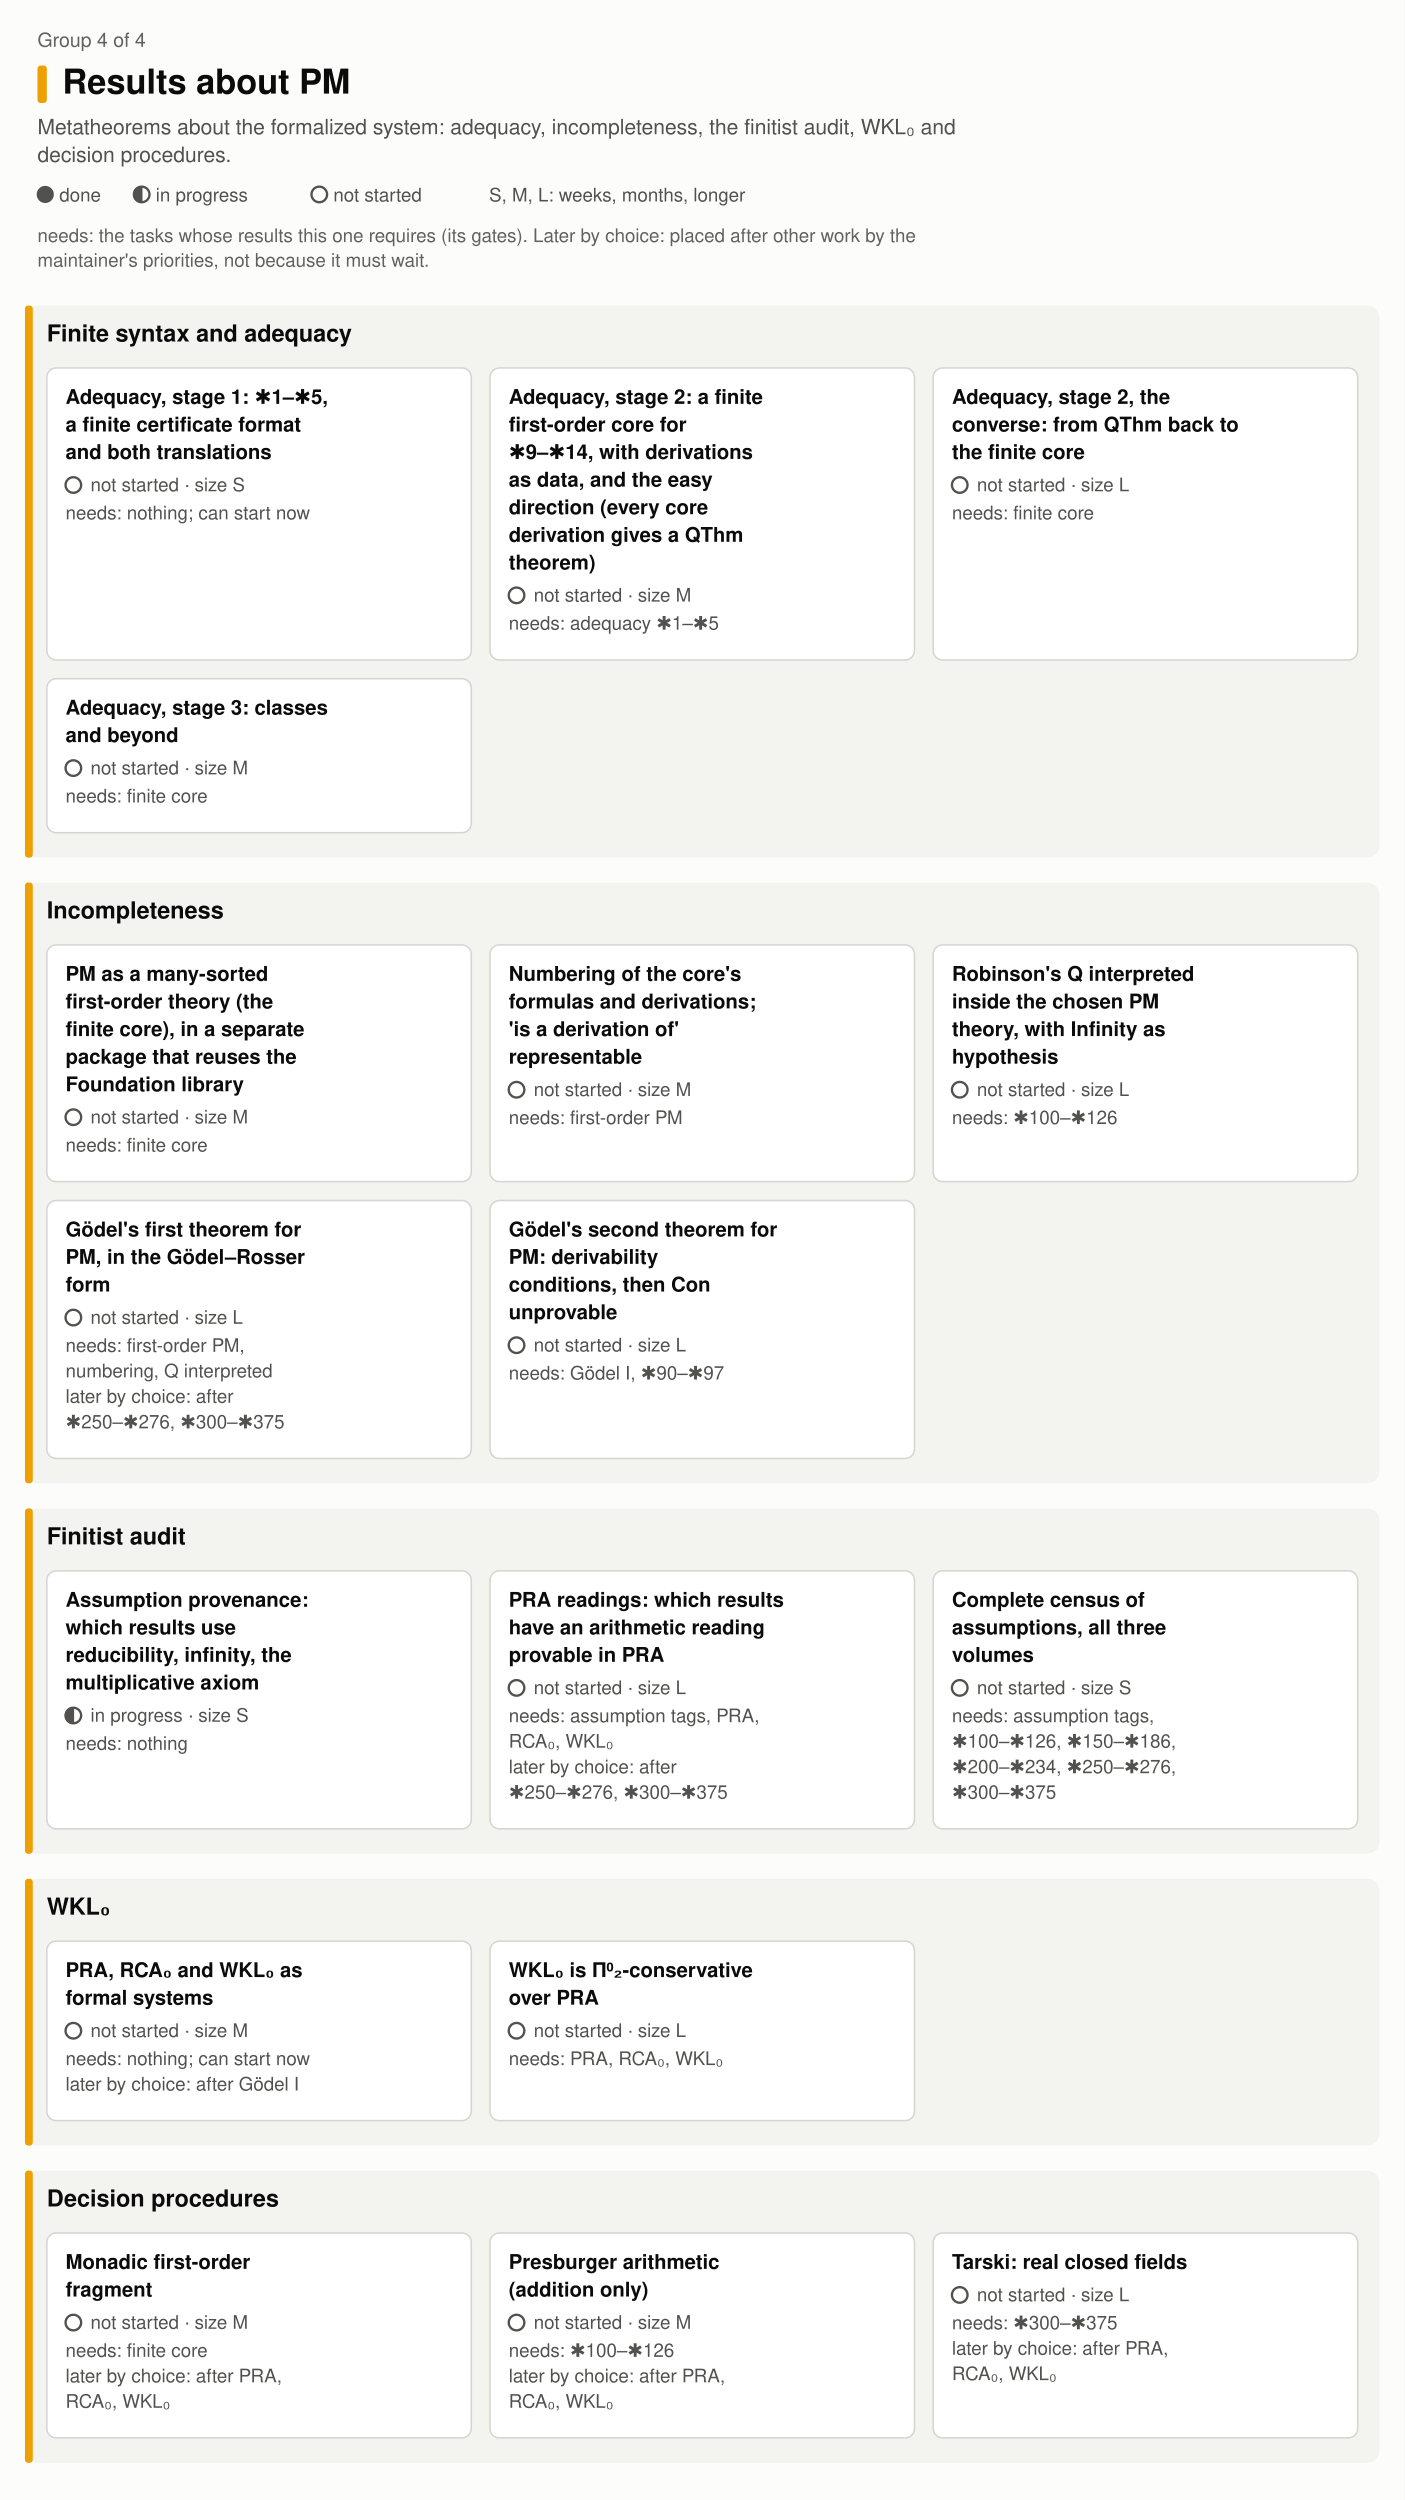
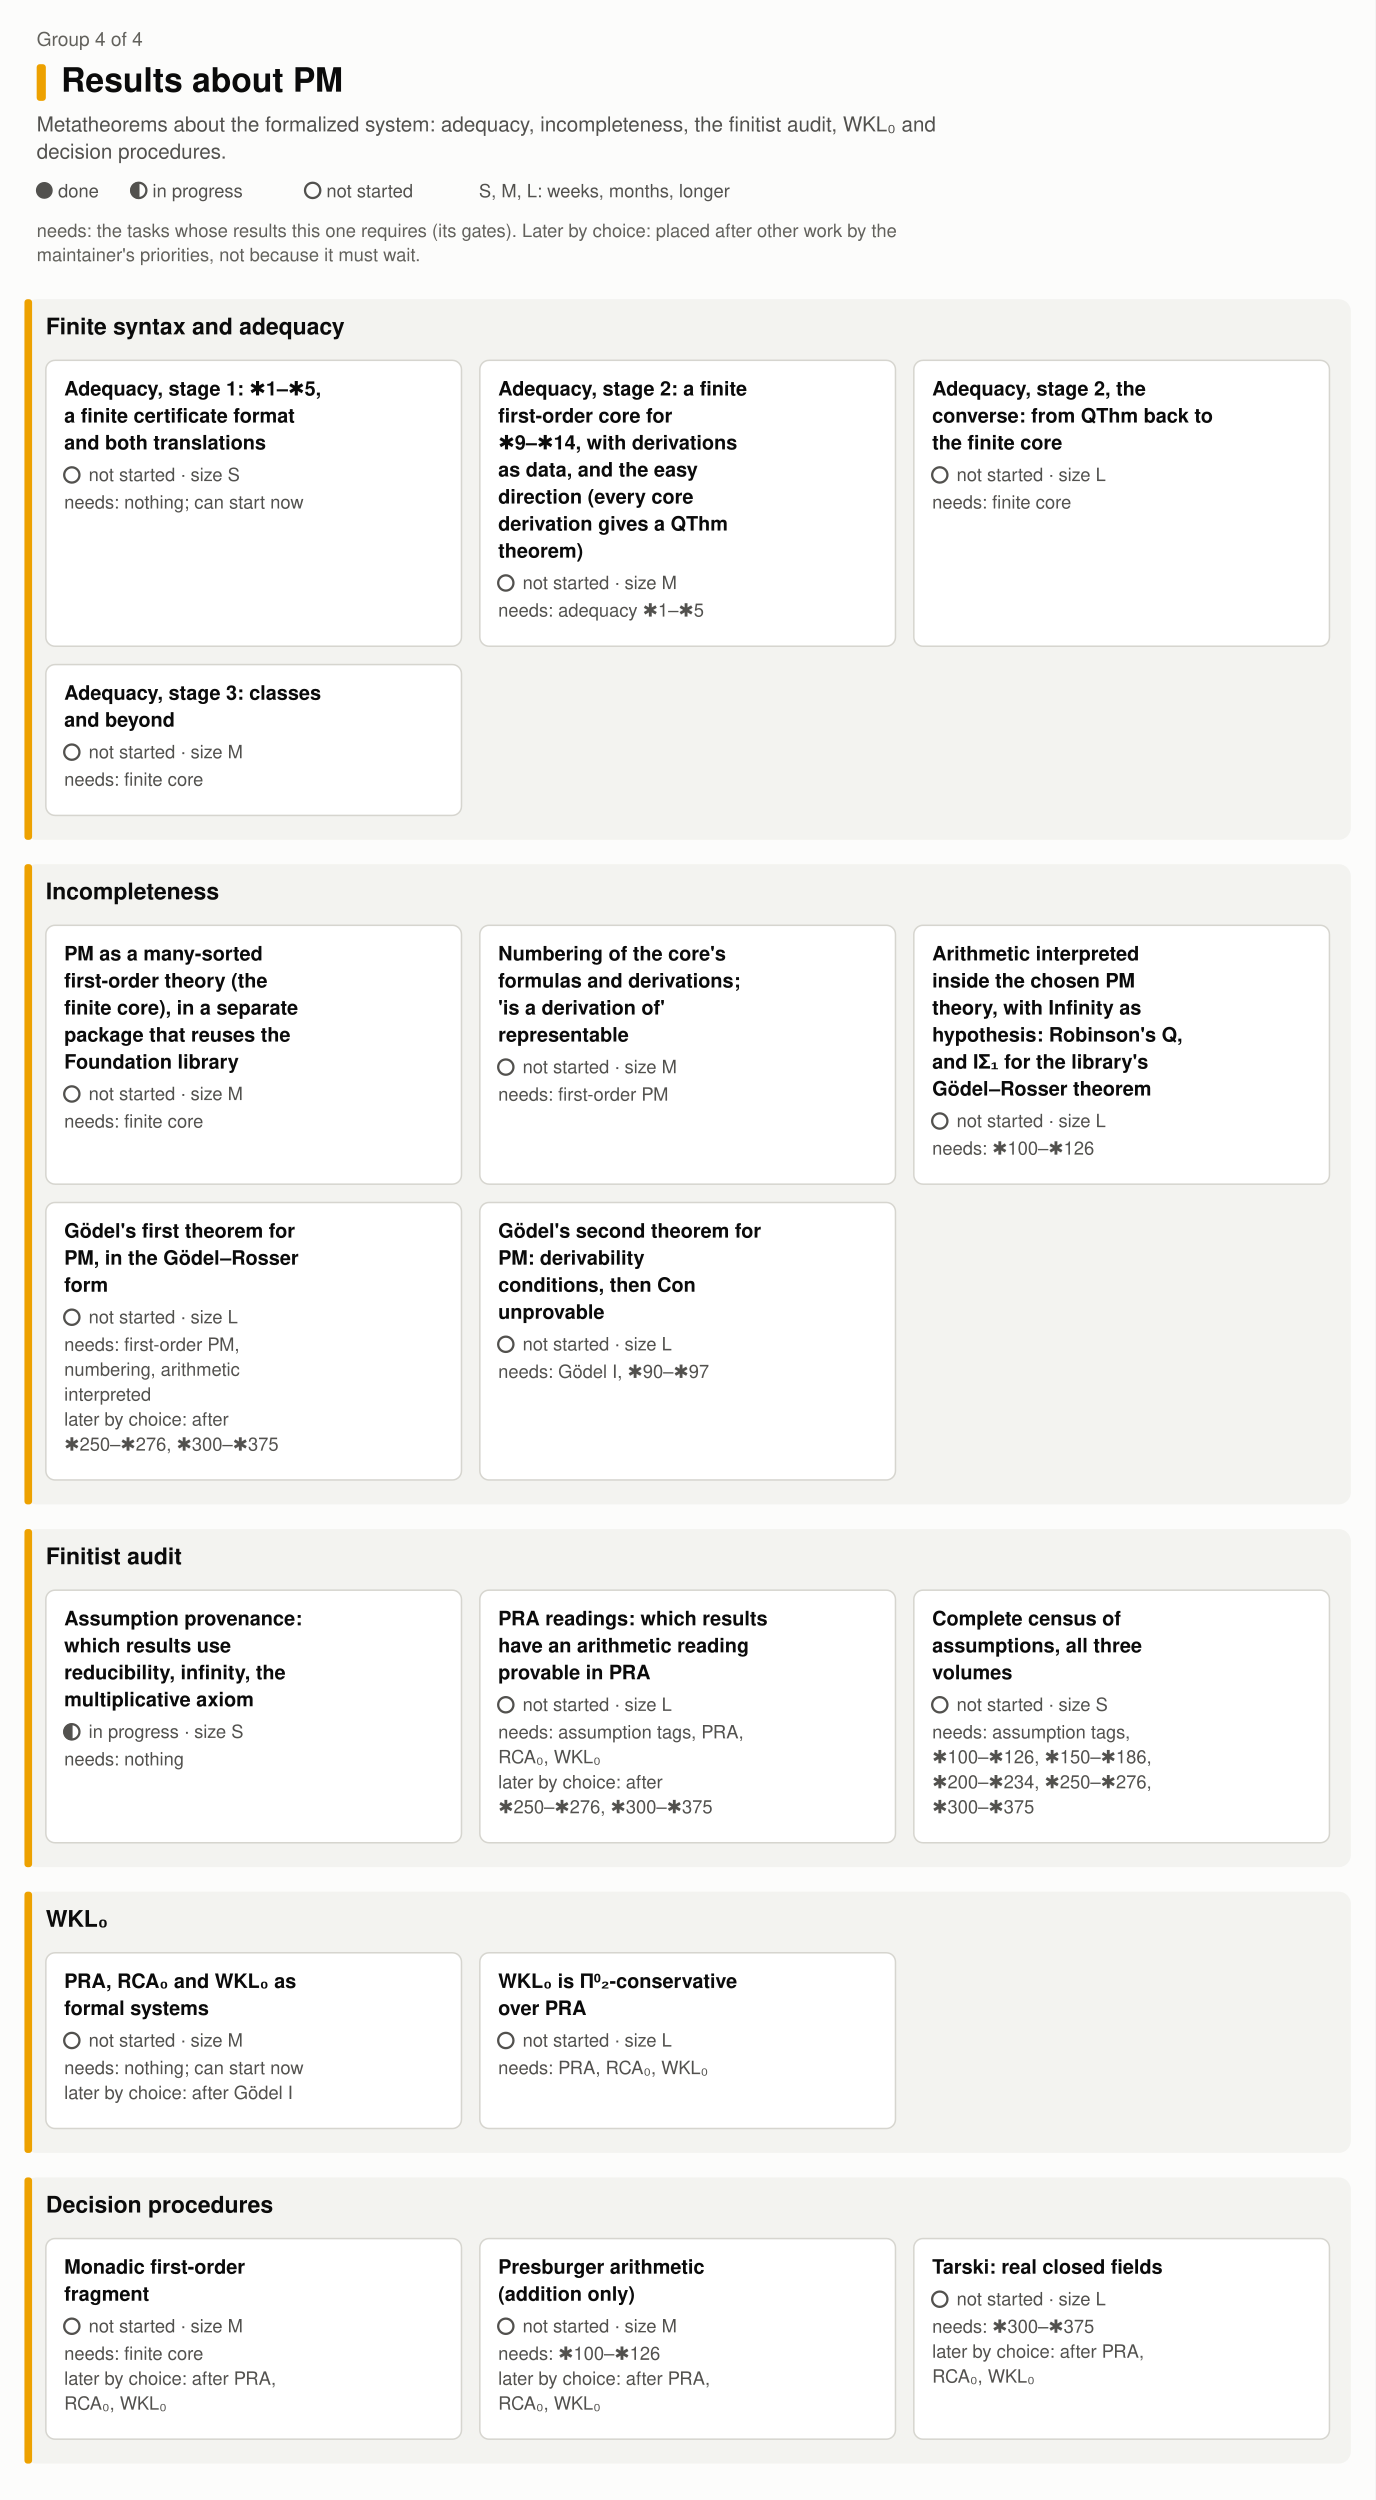
- <svg xmlns="http://www.w3.org/2000/svg" width="900" height="1602" viewBox="0 0 900 1602" role="img" aria-labelledby="title desc">
+ <svg xmlns="http://www.w3.org/2000/svg" width="900" height="1636" viewBox="0 0 900 1636" role="img" aria-labelledby="title desc">
  <style>
text{font-family:system-ui, -apple-system, 'Segoe UI', Helvetica, Arial, sans-serif}
.bg{fill:#fcfcfb}
.card{fill:#ffffff;stroke:#d6d5cf;stroke-width:1}
.band{fill:#f3f3f0}
.rule{stroke:#d6d5cf;stroke-width:1}
.t1{fill:#0b0b0b}
.t2{fill:#52514e}
.t3{fill:#62615c}
.st{fill:#52514e;stroke:#52514e}
.sto{fill:none;stroke:#52514e;stroke-width:1.5}
.edge{fill:none;stroke:#55544f;stroke-width:1.3}
.choice{fill:none;stroke:#8a5a00;stroke-width:1.5;stroke-dasharray:5 3}
.ah{fill:#55544f}
.ahc{fill:#8a5a00}
.ms{fill:#0b0b0b}
.g0{fill:#2a78d6}
.gs0{stroke:#2a78d6;stroke-width:2;fill:none}
.g1{fill:#eb6834}
.gs1{stroke:#eb6834;stroke-width:2;fill:none}
.g2{fill:#1baf7a}
.gs2{stroke:#1baf7a;stroke-width:2;fill:none}
.g3{fill:#eda100}
.gs3{stroke:#eda100;stroke-width:2;fill:none}
@media (prefers-color-scheme: dark) {
.bg{fill:#1a1a19}
.card{fill:#232322;stroke:#45443f;stroke-width:1}
.band{fill:#2b2b29}
.rule{stroke:#45443f;stroke-width:1}
.t1{fill:#ffffff}
.t2{fill:#c3c2b7}
.t3{fill:#b0afa5}
.st{fill:#c3c2b7;stroke:#c3c2b7}
.sto{fill:none;stroke:#c3c2b7;stroke-width:1.5}
.edge{fill:none;stroke:#b8b7ad;stroke-width:1.3}
.choice{fill:none;stroke:#e3b04b;stroke-width:1.5;stroke-dasharray:5 3}
.ah{fill:#b8b7ad}
.ahc{fill:#e3b04b}
.ms{fill:#ffffff}
.g0{fill:#3987e5}
.gs0{stroke:#3987e5;stroke-width:2;fill:none}
.g1{fill:#d95926}
.gs1{stroke:#d95926;stroke-width:2;fill:none}
.g2{fill:#199e70}
.gs2{stroke:#199e70;stroke-width:2;fill:none}
.g3{fill:#c98500}
.gs3{stroke:#c98500;stroke-width:2;fill:none}
}
</style>
  <defs>
    <marker id="ah" viewBox="0 0 10 10" refX="9" refY="5" markerWidth="7" markerHeight="7" orient="auto-start-reverse">
      <path d="M0,0 L10,5 L0,10 z" class="ah" />
    </marker>
    <marker id="ahc" viewBox="0 0 10 10" refX="9" refY="5" markerWidth="7" markerHeight="7" orient="auto-start-reverse">
      <path d="M0,0 L10,5 L0,10 z" class="ahc" />
    </marker>
  </defs>
-   <rect x="0" y="0" width="900" height="1602" class="bg" />
+   <rect x="0" y="0" width="900" height="1636" class="bg" />
  <rect x="16.0" y="195.8" width="868.0" height="353.8" rx="8" class="band" />
  <rect x="16.0" y="195.8" width="5.0" height="353.8" rx="2" class="g3" />
  <rect x="30.0" y="235.8" width="272.0" height="187.1" rx="6" class="card" />
  <rect x="314.0" y="235.8" width="272.0" height="187.1" rx="6" class="card" />
  <rect x="598.0" y="235.8" width="272.0" height="187.1" rx="6" class="card" />
  <rect x="30.0" y="434.9" width="272.0" height="98.7" rx="6" class="card" />
-   <rect x="16.0" y="565.5" width="868.0" height="385.0" rx="8" class="band" />
-   <rect x="16.0" y="565.5" width="5.0" height="385.0" rx="2" class="g3" />
-   <rect x="30.0" y="605.5" width="272.0" height="151.7" rx="6" class="card" />
-   <rect x="314.0" y="605.5" width="272.0" height="151.7" rx="6" class="card" />
-   <rect x="598.0" y="605.5" width="272.0" height="151.7" rx="6" class="card" />
-   <rect x="30.0" y="769.3" width="272.0" height="165.3" rx="6" class="card" />
-   <rect x="314.0" y="769.3" width="272.0" height="165.3" rx="6" class="card" />
-   <rect x="16.0" y="966.6" width="868.0" height="221.3" rx="8" class="band" />
-   <rect x="16.0" y="966.6" width="5.0" height="221.3" rx="2" class="g3" />
-   <rect x="30.0" y="1006.6" width="272.0" height="165.3" rx="6" class="card" />
-   <rect x="314.0" y="1006.6" width="272.0" height="165.3" rx="6" class="card" />
-   <rect x="598.0" y="1006.6" width="272.0" height="165.3" rx="6" class="card" />
-   <rect x="16.0" y="1203.9" width="868.0" height="171.0" rx="8" class="band" />
-   <rect x="16.0" y="1203.9" width="5.0" height="171.0" rx="2" class="g3" />
-   <rect x="30.0" y="1243.9" width="272.0" height="115.0" rx="6" class="card" />
-   <rect x="314.0" y="1243.9" width="272.0" height="115.0" rx="6" class="card" />
-   <rect x="16.0" y="1390.9" width="868.0" height="187.3" rx="8" class="band" />
-   <rect x="16.0" y="1390.9" width="5.0" height="187.3" rx="2" class="g3" />
-   <rect x="30.0" y="1430.9" width="272.0" height="131.3" rx="6" class="card" />
-   <rect x="314.0" y="1430.9" width="272.0" height="131.3" rx="6" class="card" />
-   <rect x="598.0" y="1430.9" width="272.0" height="131.3" rx="6" class="card" />
+   <rect x="16.0" y="565.5" width="868.0" height="419.0" rx="8" class="band" />
+   <rect x="16.0" y="565.5" width="5.0" height="419.0" rx="2" class="g3" />
+   <rect x="30.0" y="605.5" width="272.0" height="169.4" rx="6" class="card" />
+   <rect x="314.0" y="605.5" width="272.0" height="169.4" rx="6" class="card" />
+   <rect x="598.0" y="605.5" width="272.0" height="169.4" rx="6" class="card" />
+   <rect x="30.0" y="786.9" width="272.0" height="181.6" rx="6" class="card" />
+   <rect x="314.0" y="786.9" width="272.0" height="181.6" rx="6" class="card" />
+   <rect x="16.0" y="1000.6" width="868.0" height="221.3" rx="8" class="band" />
+   <rect x="16.0" y="1000.6" width="5.0" height="221.3" rx="2" class="g3" />
+   <rect x="30.0" y="1040.6" width="272.0" height="165.3" rx="6" class="card" />
+   <rect x="314.0" y="1040.6" width="272.0" height="165.3" rx="6" class="card" />
+   <rect x="598.0" y="1040.6" width="272.0" height="165.3" rx="6" class="card" />
+   <rect x="16.0" y="1237.9" width="868.0" height="171.0" rx="8" class="band" />
+   <rect x="16.0" y="1237.9" width="5.0" height="171.0" rx="2" class="g3" />
+   <rect x="30.0" y="1277.9" width="272.0" height="115.0" rx="6" class="card" />
+   <rect x="314.0" y="1277.9" width="272.0" height="115.0" rx="6" class="card" />
+   <rect x="16.0" y="1424.9" width="868.0" height="187.3" rx="8" class="band" />
+   <rect x="16.0" y="1424.9" width="5.0" height="187.3" rx="2" class="g3" />
+   <rect x="30.0" y="1464.9" width="272.0" height="131.3" rx="6" class="card" />
+   <rect x="314.0" y="1464.9" width="272.0" height="131.3" rx="6" class="card" />
+   <rect x="598.0" y="1464.9" width="272.0" height="131.3" rx="6" class="card" />
  <text x="24.0" y="30.0" font-size="12.5" class="t3">Group 4 of 4</text>
  <text x="40.0" y="60.0" font-size="22" font-weight="700" class="t1">Results about PM</text>
  <rect x="24.0" y="42.0" width="6.0" height="24.0" rx="2" class="g3" />
  <text x="24.0" y="86.0" font-size="13.5" class="t2">Metatheorems about the formalized system: adequacy, incompleteness, the finitist audit, WKL₀ and</text>
  <text x="24.0" y="103.8" font-size="13.5" class="t2">decision procedures.</text>
  <circle cx="29.0" cy="124.6" r="5" class="st" />
  <text x="38.0" y="129.1" font-size="12" class="t2">done</text>
  <circle cx="90.8" cy="124.6" r="5" class="sto" />
  <path d="M90.8,119.6 A5,5 0 0 0 90.8,129.6 Z" class="st" />
  <text x="99.8" y="129.1" font-size="12" class="t2">in progress</text>
  <circle cx="204.6" cy="124.6" r="5" class="sto" />
  <text x="213.6" y="129.1" font-size="12" class="t2">not started</text>
  <text x="313.4" y="129.1" font-size="12" class="t2">S, M, L: weeks, months, longer</text>
  <text x="24.0" y="155.1" font-size="12" class="t3">needs: the tasks whose results this one requires (its gates). Later by choice: placed after other work by the</text>
  <text x="24.0" y="170.9" font-size="12" class="t3">maintainer's priorities, not because it must wait.</text>
  <text x="30.0" y="218.8" font-size="15" font-weight="700" class="t1">Finite syntax and adequacy</text>
  <text x="42.0" y="258.8" font-size="13" font-weight="700" class="t1">Adequacy, stage 1: ✱1–✱5,</text>
  <text x="42.0" y="276.5" font-size="13" font-weight="700" class="t1">a finite certificate format</text>
  <text x="42.0" y="294.1" font-size="13" font-weight="700" class="t1">and both translations</text>
  <circle cx="47.0" cy="310.8" r="5" class="sto" />
  <text x="58.0" y="314.8" font-size="12" class="t2">not started · size S</text>
  <text x="42.0" y="332.8" font-size="12" class="t2">needs: nothing; can start now</text>
  <text x="326.0" y="258.8" font-size="13" font-weight="700" class="t1">Adequacy, stage 2: a finite</text>
  <text x="326.0" y="276.5" font-size="13" font-weight="700" class="t1">first-order core for</text>
  <text x="326.0" y="294.1" font-size="13" font-weight="700" class="t1">✱9–✱14, with derivations</text>
  <text x="326.0" y="311.8" font-size="13" font-weight="700" class="t1">as data, and the easy</text>
  <text x="326.0" y="329.5" font-size="13" font-weight="700" class="t1">direction (every core</text>
  <text x="326.0" y="347.2" font-size="13" font-weight="700" class="t1">derivation gives a QThm</text>
  <text x="326.0" y="364.9" font-size="13" font-weight="700" class="t1">theorem)</text>
  <circle cx="331.0" cy="381.5" r="5" class="sto" />
  <text x="342.0" y="385.5" font-size="12" class="t2">not started · size M</text>
  <text x="326.0" y="403.5" font-size="12" class="t2">needs: adequacy ✱1–✱5</text>
  <text x="610.0" y="258.8" font-size="13" font-weight="700" class="t1">Adequacy, stage 2, the</text>
  <text x="610.0" y="276.5" font-size="13" font-weight="700" class="t1">converse: from QThm back to</text>
  <text x="610.0" y="294.1" font-size="13" font-weight="700" class="t1">the finite core</text>
  <circle cx="615.0" cy="310.8" r="5" class="sto" />
  <text x="626.0" y="314.8" font-size="12" class="t2">not started · size L</text>
  <text x="610.0" y="332.8" font-size="12" class="t2">needs: finite core</text>
  <text x="42.0" y="457.9" font-size="13" font-weight="700" class="t1">Adequacy, stage 3: classes</text>
  <text x="42.0" y="475.5" font-size="13" font-weight="700" class="t1">and beyond</text>
  <circle cx="47.0" cy="492.2" r="5" class="sto" />
  <text x="58.0" y="496.2" font-size="12" class="t2">not started · size M</text>
  <text x="42.0" y="514.2" font-size="12" class="t2">needs: finite core</text>
  <text x="30.0" y="588.5" font-size="15" font-weight="700" class="t1">Incompleteness</text>
  <text x="42.0" y="628.5" font-size="13" font-weight="700" class="t1">PM as a many-sorted</text>
  <text x="42.0" y="646.2" font-size="13" font-weight="700" class="t1">first-order theory (the</text>
  <text x="42.0" y="663.9" font-size="13" font-weight="700" class="t1">finite core), in a separate</text>
  <text x="42.0" y="681.6" font-size="13" font-weight="700" class="t1">package that reuses the</text>
  <text x="42.0" y="699.3" font-size="13" font-weight="700" class="t1">Foundation library</text>
  <circle cx="47.0" cy="715.9" r="5" class="sto" />
  <text x="58.0" y="719.9" font-size="12" class="t2">not started · size M</text>
  <text x="42.0" y="737.9" font-size="12" class="t2">needs: finite core</text>
  <text x="326.0" y="628.5" font-size="13" font-weight="700" class="t1">Numbering of the core's</text>
  <text x="326.0" y="646.2" font-size="13" font-weight="700" class="t1">formulas and derivations;</text>
  <text x="326.0" y="663.9" font-size="13" font-weight="700" class="t1">'is a derivation of'</text>
  <text x="326.0" y="681.6" font-size="13" font-weight="700" class="t1">representable</text>
  <circle cx="331.0" cy="698.3" r="5" class="sto" />
  <text x="342.0" y="702.3" font-size="12" class="t2">not started · size M</text>
  <text x="326.0" y="720.3" font-size="12" class="t2">needs: first-order PM</text>
-   <text x="610.0" y="628.5" font-size="13" font-weight="700" class="t1">Robinson's Q interpreted</text>
+   <text x="610.0" y="628.5" font-size="13" font-weight="700" class="t1">Arithmetic interpreted</text>
  <text x="610.0" y="646.2" font-size="13" font-weight="700" class="t1">inside the chosen PM</text>
  <text x="610.0" y="663.9" font-size="13" font-weight="700" class="t1">theory, with Infinity as</text>
-   <text x="610.0" y="681.6" font-size="13" font-weight="700" class="t1">hypothesis</text>
-   <circle cx="615.0" cy="698.3" r="5" class="sto" />
-   <text x="626.0" y="702.3" font-size="12" class="t2">not started · size L</text>
-   <text x="610.0" y="720.3" font-size="12" class="t2">needs: ✱100–✱126</text>
-   <text x="42.0" y="792.3" font-size="13" font-weight="700" class="t1">Gödel's first theorem for</text>
-   <text x="42.0" y="809.9" font-size="13" font-weight="700" class="t1">PM, in the Gödel–Rosser</text>
-   <text x="42.0" y="827.6" font-size="13" font-weight="700" class="t1">form</text>
-   <circle cx="47.0" cy="844.3" r="5" class="sto" />
-   <text x="58.0" y="848.3" font-size="12" class="t2">not started · size L</text>
-   <text x="42.0" y="866.3" font-size="12" class="t2">needs: first-order PM,</text>
-   <text x="42.0" y="882.6" font-size="12" class="t2">numbering, Q interpreted</text>
-   <text x="42.0" y="898.9" font-size="12" class="t2">later by choice: after</text>
-   <text x="42.0" y="915.3" font-size="12" class="t2">✱250–✱276, ✱300–✱375</text>
-   <text x="326.0" y="792.3" font-size="13" font-weight="700" class="t1">Gödel's second theorem for</text>
-   <text x="326.0" y="809.9" font-size="13" font-weight="700" class="t1">PM: derivability</text>
-   <text x="326.0" y="827.6" font-size="13" font-weight="700" class="t1">conditions, then Con</text>
-   <text x="326.0" y="845.3" font-size="13" font-weight="700" class="t1">unprovable</text>
-   <circle cx="331.0" cy="862.0" r="5" class="sto" />
-   <text x="342.0" y="866.0" font-size="12" class="t2">not started · size L</text>
-   <text x="326.0" y="884.0" font-size="12" class="t2">needs: Gödel I, ✱90–✱97</text>
-   <text x="30.0" y="989.6" font-size="15" font-weight="700" class="t1">Finitist audit</text>
-   <text x="42.0" y="1029.6" font-size="13" font-weight="700" class="t1">Assumption provenance:</text>
-   <text x="42.0" y="1047.3" font-size="13" font-weight="700" class="t1">which results use</text>
-   <text x="42.0" y="1064.9" font-size="13" font-weight="700" class="t1">reducibility, infinity, the</text>
-   <text x="42.0" y="1082.6" font-size="13" font-weight="700" class="t1">multiplicative axiom</text>
-   <circle cx="47.0" cy="1099.3" r="5" class="sto" />
-   <path d="M47.0,1094.3 A5,5 0 0 0 47.0,1104.3 Z" class="st" />
-   <text x="58.0" y="1103.3" font-size="12" class="t2">in progress · size S</text>
-   <text x="42.0" y="1121.3" font-size="12" class="t2">needs: nothing</text>
-   <text x="326.0" y="1029.6" font-size="13" font-weight="700" class="t1">PRA readings: which results</text>
-   <text x="326.0" y="1047.3" font-size="13" font-weight="700" class="t1">have an arithmetic reading</text>
-   <text x="326.0" y="1064.9" font-size="13" font-weight="700" class="t1">provable in PRA</text>
-   <circle cx="331.0" cy="1081.6" r="5" class="sto" />
-   <text x="342.0" y="1085.6" font-size="12" class="t2">not started · size L</text>
-   <text x="326.0" y="1103.6" font-size="12" class="t2">needs: assumption tags, PRA,</text>
-   <text x="326.0" y="1119.9" font-size="12" class="t2">RCA₀, WKL₀</text>
-   <text x="326.0" y="1136.3" font-size="12" class="t2">later by choice: after</text>
-   <text x="326.0" y="1152.6" font-size="12" class="t2">✱250–✱276, ✱300–✱375</text>
-   <text x="610.0" y="1029.6" font-size="13" font-weight="700" class="t1">Complete census of</text>
-   <text x="610.0" y="1047.3" font-size="13" font-weight="700" class="t1">assumptions, all three</text>
-   <text x="610.0" y="1064.9" font-size="13" font-weight="700" class="t1">volumes</text>
-   <circle cx="615.0" cy="1081.6" r="5" class="sto" />
-   <text x="626.0" y="1085.6" font-size="12" class="t2">not started · size S</text>
-   <text x="610.0" y="1103.6" font-size="12" class="t2">needs: assumption tags,</text>
-   <text x="610.0" y="1119.9" font-size="12" class="t2">✱100–✱126, ✱150–✱186,</text>
-   <text x="610.0" y="1136.3" font-size="12" class="t2">✱200–✱234, ✱250–✱276,</text>
-   <text x="610.0" y="1152.6" font-size="12" class="t2">✱300–✱375</text>
-   <text x="30.0" y="1226.9" font-size="15" font-weight="700" class="t1">WKL₀</text>
-   <text x="42.0" y="1266.9" font-size="13" font-weight="700" class="t1">PRA, RCA₀ and WKL₀ as</text>
-   <text x="42.0" y="1284.6" font-size="13" font-weight="700" class="t1">formal systems</text>
-   <circle cx="47.0" cy="1301.3" r="5" class="sto" />
-   <text x="58.0" y="1305.3" font-size="12" class="t2">not started · size M</text>
-   <text x="42.0" y="1323.3" font-size="12" class="t2">needs: nothing; can start now</text>
-   <text x="42.0" y="1339.6" font-size="12" class="t2">later by choice: after Gödel I</text>
-   <text x="326.0" y="1266.9" font-size="13" font-weight="700" class="t1">WKL₀ is Π⁰₂-conservative</text>
-   <text x="326.0" y="1284.6" font-size="13" font-weight="700" class="t1">over PRA</text>
-   <circle cx="331.0" cy="1301.3" r="5" class="sto" />
-   <text x="342.0" y="1305.3" font-size="12" class="t2">not started · size L</text>
-   <text x="326.0" y="1323.3" font-size="12" class="t2">needs: PRA, RCA₀, WKL₀</text>
-   <text x="30.0" y="1413.9" font-size="15" font-weight="700" class="t1">Decision procedures</text>
-   <text x="42.0" y="1453.9" font-size="13" font-weight="700" class="t1">Monadic first-order</text>
-   <text x="42.0" y="1471.6" font-size="13" font-weight="700" class="t1">fragment</text>
-   <circle cx="47.0" cy="1488.3" r="5" class="sto" />
-   <text x="58.0" y="1492.3" font-size="12" class="t2">not started · size M</text>
-   <text x="42.0" y="1510.3" font-size="12" class="t2">needs: finite core</text>
-   <text x="42.0" y="1526.6" font-size="12" class="t2">later by choice: after PRA,</text>
-   <text x="42.0" y="1542.9" font-size="12" class="t2">RCA₀, WKL₀</text>
-   <text x="326.0" y="1453.9" font-size="13" font-weight="700" class="t1">Presburger arithmetic</text>
-   <text x="326.0" y="1471.6" font-size="13" font-weight="700" class="t1">(addition only)</text>
-   <circle cx="331.0" cy="1488.3" r="5" class="sto" />
-   <text x="342.0" y="1492.3" font-size="12" class="t2">not started · size M</text>
-   <text x="326.0" y="1510.3" font-size="12" class="t2">needs: ✱100–✱126</text>
-   <text x="326.0" y="1526.6" font-size="12" class="t2">later by choice: after PRA,</text>
-   <text x="326.0" y="1542.9" font-size="12" class="t2">RCA₀, WKL₀</text>
-   <text x="610.0" y="1453.9" font-size="13" font-weight="700" class="t1">Tarski: real closed fields</text>
-   <circle cx="615.0" cy="1470.6" r="5" class="sto" />
-   <text x="626.0" y="1474.6" font-size="12" class="t2">not started · size L</text>
-   <text x="610.0" y="1492.6" font-size="12" class="t2">needs: ✱300–✱375</text>
-   <text x="610.0" y="1508.9" font-size="12" class="t2">later by choice: after PRA,</text>
-   <text x="610.0" y="1525.2" font-size="12" class="t2">RCA₀, WKL₀</text>
+   <text x="610.0" y="681.6" font-size="13" font-weight="700" class="t1">hypothesis: Robinson's Q,</text>
+   <text x="610.0" y="699.3" font-size="13" font-weight="700" class="t1">and IΣ₁ for the library's</text>
+   <text x="610.0" y="716.9" font-size="13" font-weight="700" class="t1">Gödel–Rosser theorem</text>
+   <circle cx="615.0" cy="733.6" r="5" class="sto" />
+   <text x="626.0" y="737.6" font-size="12" class="t2">not started · size L</text>
+   <text x="610.0" y="755.6" font-size="12" class="t2">needs: ✱100–✱126</text>
+   <text x="42.0" y="809.9" font-size="13" font-weight="700" class="t1">Gödel's first theorem for</text>
+   <text x="42.0" y="827.6" font-size="13" font-weight="700" class="t1">PM, in the Gödel–Rosser</text>
+   <text x="42.0" y="845.3" font-size="13" font-weight="700" class="t1">form</text>
+   <circle cx="47.0" cy="862.0" r="5" class="sto" />
+   <text x="58.0" y="866.0" font-size="12" class="t2">not started · size L</text>
+   <text x="42.0" y="884.0" font-size="12" class="t2">needs: first-order PM,</text>
+   <text x="42.0" y="900.3" font-size="12" class="t2">numbering, arithmetic</text>
+   <text x="42.0" y="916.6" font-size="12" class="t2">interpreted</text>
+   <text x="42.0" y="932.9" font-size="12" class="t2">later by choice: after</text>
+   <text x="42.0" y="949.3" font-size="12" class="t2">✱250–✱276, ✱300–✱375</text>
+   <text x="326.0" y="809.9" font-size="13" font-weight="700" class="t1">Gödel's second theorem for</text>
+   <text x="326.0" y="827.6" font-size="13" font-weight="700" class="t1">PM: derivability</text>
+   <text x="326.0" y="845.3" font-size="13" font-weight="700" class="t1">conditions, then Con</text>
+   <text x="326.0" y="863.0" font-size="13" font-weight="700" class="t1">unprovable</text>
+   <circle cx="331.0" cy="879.7" r="5" class="sto" />
+   <text x="342.0" y="883.7" font-size="12" class="t2">not started · size L</text>
+   <text x="326.0" y="901.7" font-size="12" class="t2">needs: Gödel I, ✱90–✱97</text>
+   <text x="30.0" y="1023.6" font-size="15" font-weight="700" class="t1">Finitist audit</text>
+   <text x="42.0" y="1063.6" font-size="13" font-weight="700" class="t1">Assumption provenance:</text>
+   <text x="42.0" y="1081.3" font-size="13" font-weight="700" class="t1">which results use</text>
+   <text x="42.0" y="1098.9" font-size="13" font-weight="700" class="t1">reducibility, infinity, the</text>
+   <text x="42.0" y="1116.6" font-size="13" font-weight="700" class="t1">multiplicative axiom</text>
+   <circle cx="47.0" cy="1133.3" r="5" class="sto" />
+   <path d="M47.0,1128.3 A5,5 0 0 0 47.0,1138.3 Z" class="st" />
+   <text x="58.0" y="1137.3" font-size="12" class="t2">in progress · size S</text>
+   <text x="42.0" y="1155.3" font-size="12" class="t2">needs: nothing</text>
+   <text x="326.0" y="1063.6" font-size="13" font-weight="700" class="t1">PRA readings: which results</text>
+   <text x="326.0" y="1081.3" font-size="13" font-weight="700" class="t1">have an arithmetic reading</text>
+   <text x="326.0" y="1098.9" font-size="13" font-weight="700" class="t1">provable in PRA</text>
+   <circle cx="331.0" cy="1115.6" r="5" class="sto" />
+   <text x="342.0" y="1119.6" font-size="12" class="t2">not started · size L</text>
+   <text x="326.0" y="1137.6" font-size="12" class="t2">needs: assumption tags, PRA,</text>
+   <text x="326.0" y="1153.9" font-size="12" class="t2">RCA₀, WKL₀</text>
+   <text x="326.0" y="1170.3" font-size="12" class="t2">later by choice: after</text>
+   <text x="326.0" y="1186.6" font-size="12" class="t2">✱250–✱276, ✱300–✱375</text>
+   <text x="610.0" y="1063.6" font-size="13" font-weight="700" class="t1">Complete census of</text>
+   <text x="610.0" y="1081.3" font-size="13" font-weight="700" class="t1">assumptions, all three</text>
+   <text x="610.0" y="1098.9" font-size="13" font-weight="700" class="t1">volumes</text>
+   <circle cx="615.0" cy="1115.6" r="5" class="sto" />
+   <text x="626.0" y="1119.6" font-size="12" class="t2">not started · size S</text>
+   <text x="610.0" y="1137.6" font-size="12" class="t2">needs: assumption tags,</text>
+   <text x="610.0" y="1153.9" font-size="12" class="t2">✱100–✱126, ✱150–✱186,</text>
+   <text x="610.0" y="1170.3" font-size="12" class="t2">✱200–✱234, ✱250–✱276,</text>
+   <text x="610.0" y="1186.6" font-size="12" class="t2">✱300–✱375</text>
+   <text x="30.0" y="1260.9" font-size="15" font-weight="700" class="t1">WKL₀</text>
+   <text x="42.0" y="1300.9" font-size="13" font-weight="700" class="t1">PRA, RCA₀ and WKL₀ as</text>
+   <text x="42.0" y="1318.6" font-size="13" font-weight="700" class="t1">formal systems</text>
+   <circle cx="47.0" cy="1335.3" r="5" class="sto" />
+   <text x="58.0" y="1339.3" font-size="12" class="t2">not started · size M</text>
+   <text x="42.0" y="1357.3" font-size="12" class="t2">needs: nothing; can start now</text>
+   <text x="42.0" y="1373.6" font-size="12" class="t2">later by choice: after Gödel I</text>
+   <text x="326.0" y="1300.9" font-size="13" font-weight="700" class="t1">WKL₀ is Π⁰₂-conservative</text>
+   <text x="326.0" y="1318.6" font-size="13" font-weight="700" class="t1">over PRA</text>
+   <circle cx="331.0" cy="1335.3" r="5" class="sto" />
+   <text x="342.0" y="1339.3" font-size="12" class="t2">not started · size L</text>
+   <text x="326.0" y="1357.3" font-size="12" class="t2">needs: PRA, RCA₀, WKL₀</text>
+   <text x="30.0" y="1447.9" font-size="15" font-weight="700" class="t1">Decision procedures</text>
+   <text x="42.0" y="1487.9" font-size="13" font-weight="700" class="t1">Monadic first-order</text>
+   <text x="42.0" y="1505.6" font-size="13" font-weight="700" class="t1">fragment</text>
+   <circle cx="47.0" cy="1522.3" r="5" class="sto" />
+   <text x="58.0" y="1526.3" font-size="12" class="t2">not started · size M</text>
+   <text x="42.0" y="1544.3" font-size="12" class="t2">needs: finite core</text>
+   <text x="42.0" y="1560.6" font-size="12" class="t2">later by choice: after PRA,</text>
+   <text x="42.0" y="1576.9" font-size="12" class="t2">RCA₀, WKL₀</text>
+   <text x="326.0" y="1487.9" font-size="13" font-weight="700" class="t1">Presburger arithmetic</text>
+   <text x="326.0" y="1505.6" font-size="13" font-weight="700" class="t1">(addition only)</text>
+   <circle cx="331.0" cy="1522.3" r="5" class="sto" />
+   <text x="342.0" y="1526.3" font-size="12" class="t2">not started · size M</text>
+   <text x="326.0" y="1544.3" font-size="12" class="t2">needs: ✱100–✱126</text>
+   <text x="326.0" y="1560.6" font-size="12" class="t2">later by choice: after PRA,</text>
+   <text x="326.0" y="1576.9" font-size="12" class="t2">RCA₀, WKL₀</text>
+   <text x="610.0" y="1487.9" font-size="13" font-weight="700" class="t1">Tarski: real closed fields</text>
+   <circle cx="615.0" cy="1504.6" r="5" class="sto" />
+   <text x="626.0" y="1508.6" font-size="12" class="t2">not started · size L</text>
+   <text x="610.0" y="1526.6" font-size="12" class="t2">needs: ✱300–✱375</text>
+   <text x="610.0" y="1542.9" font-size="12" class="t2">later by choice: after PRA,</text>
+   <text x="610.0" y="1559.2" font-size="12" class="t2">RCA₀, WKL₀</text>
</svg>
